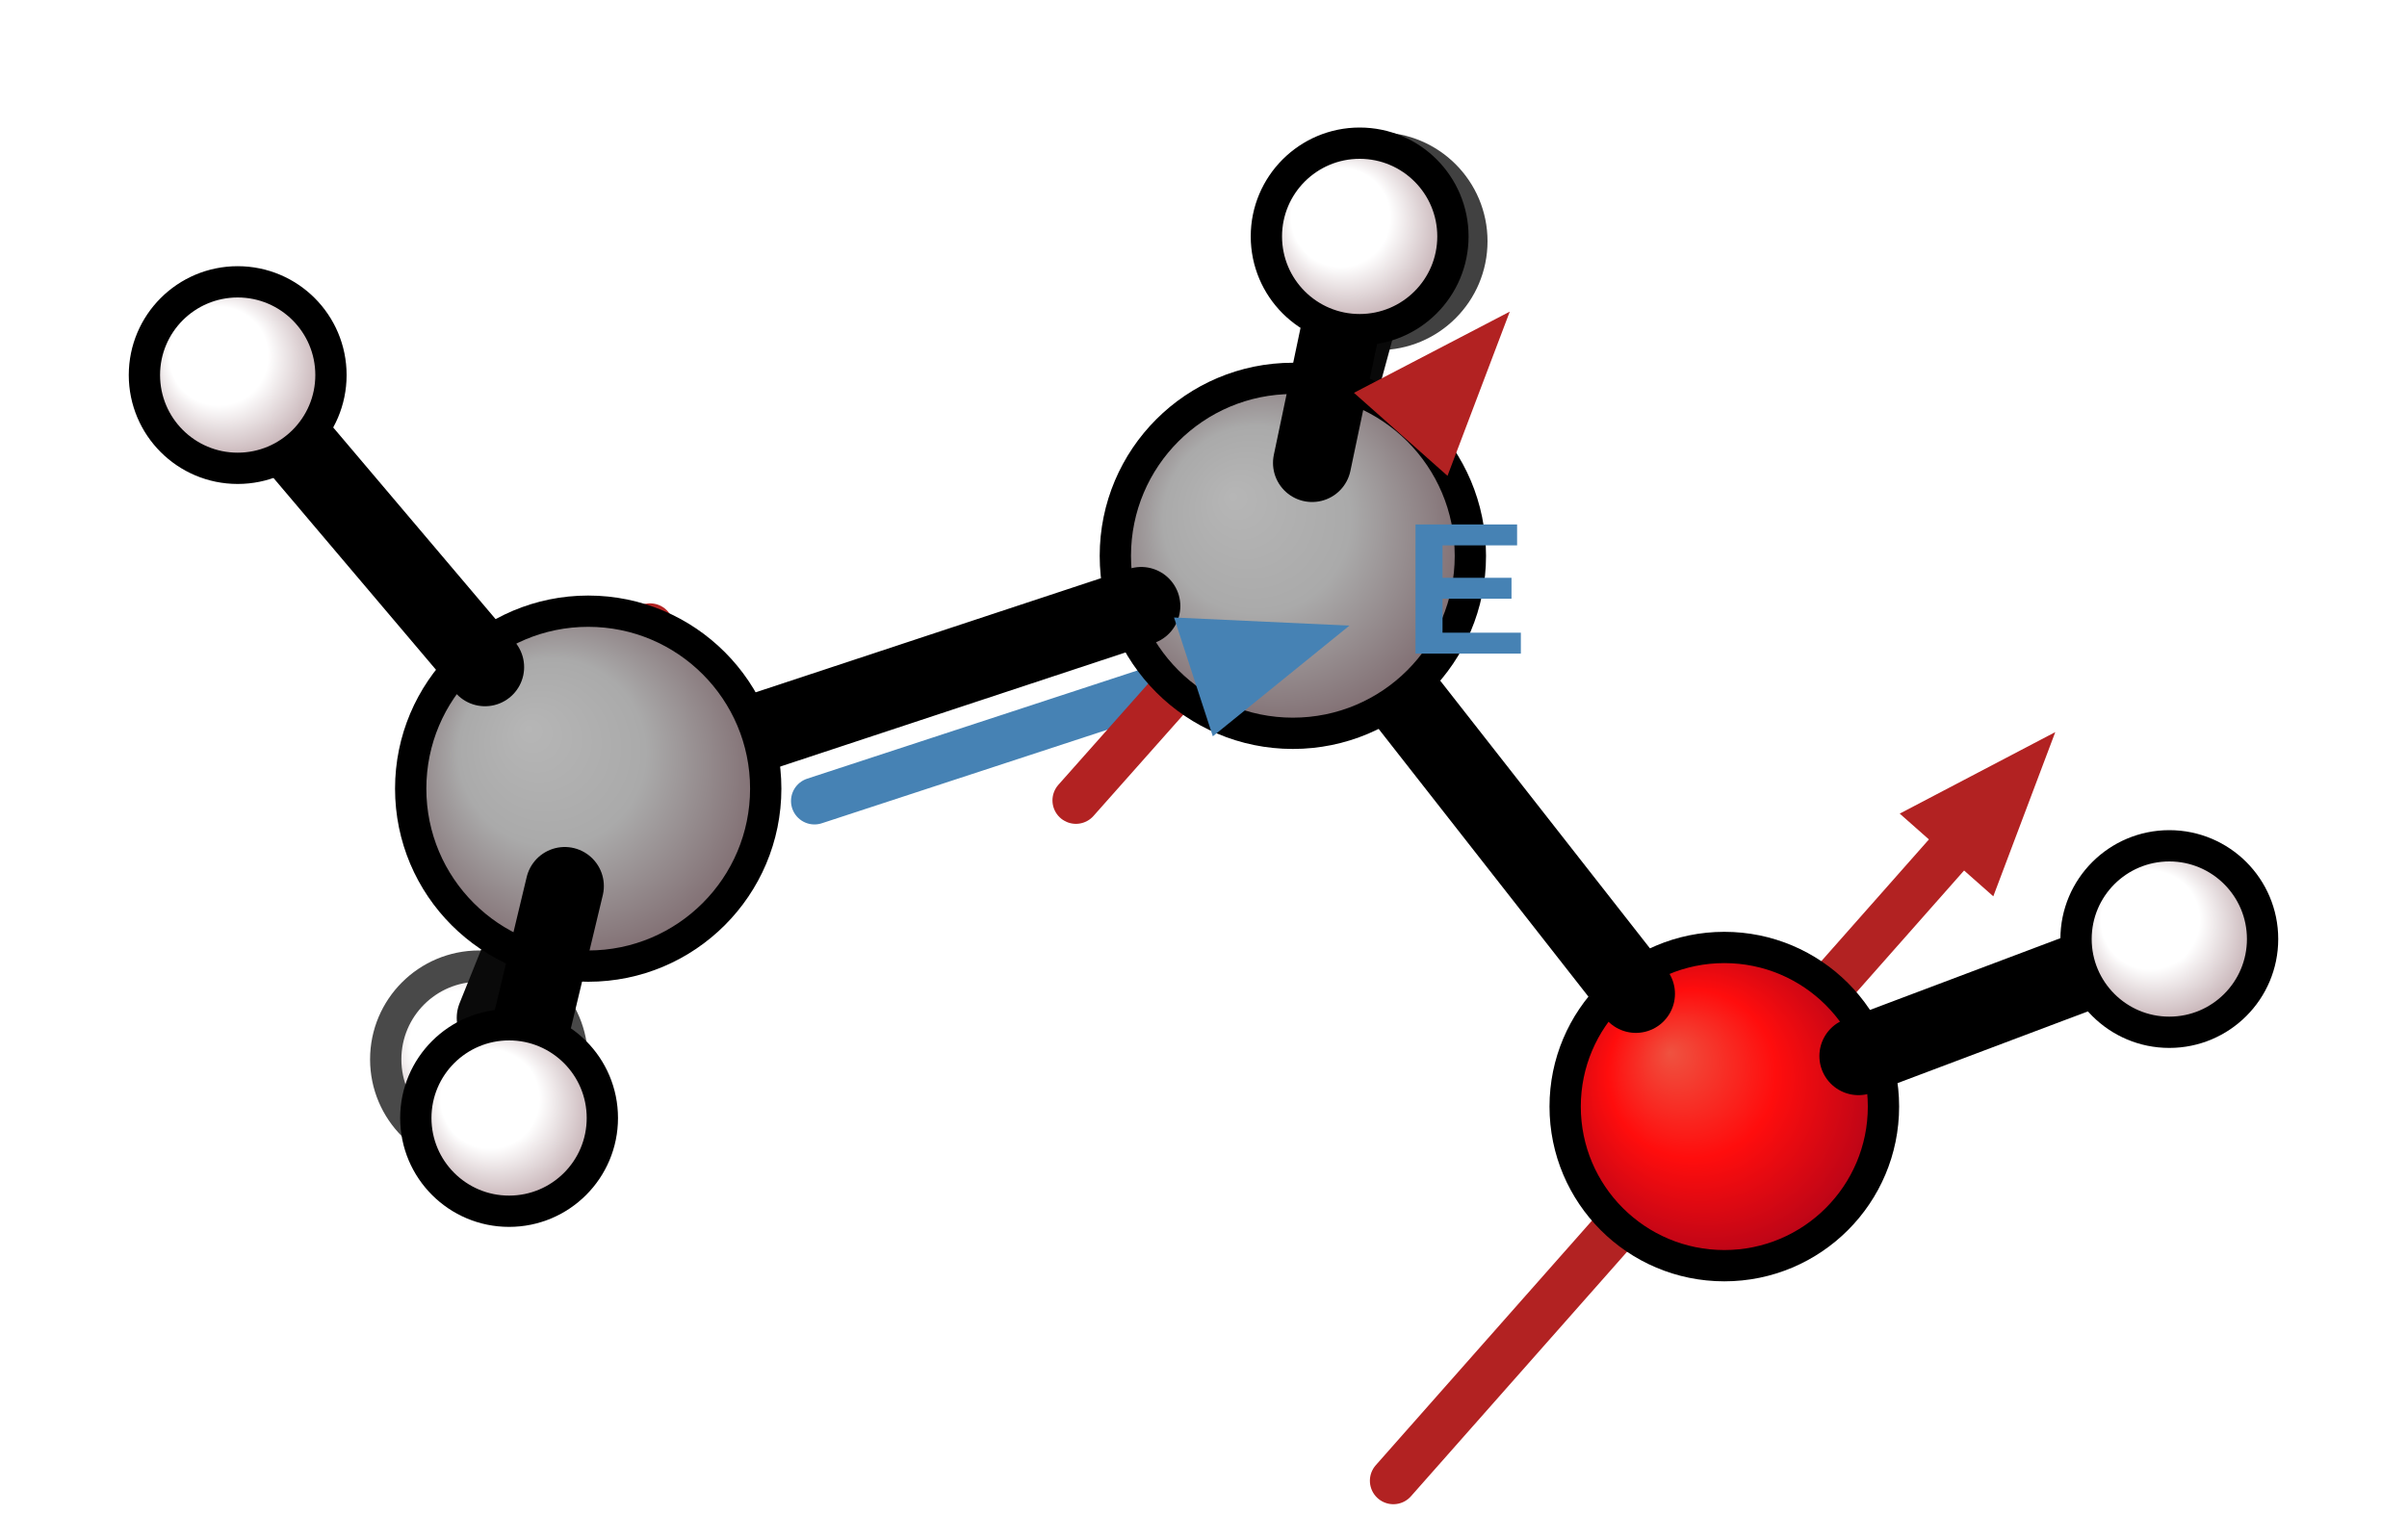
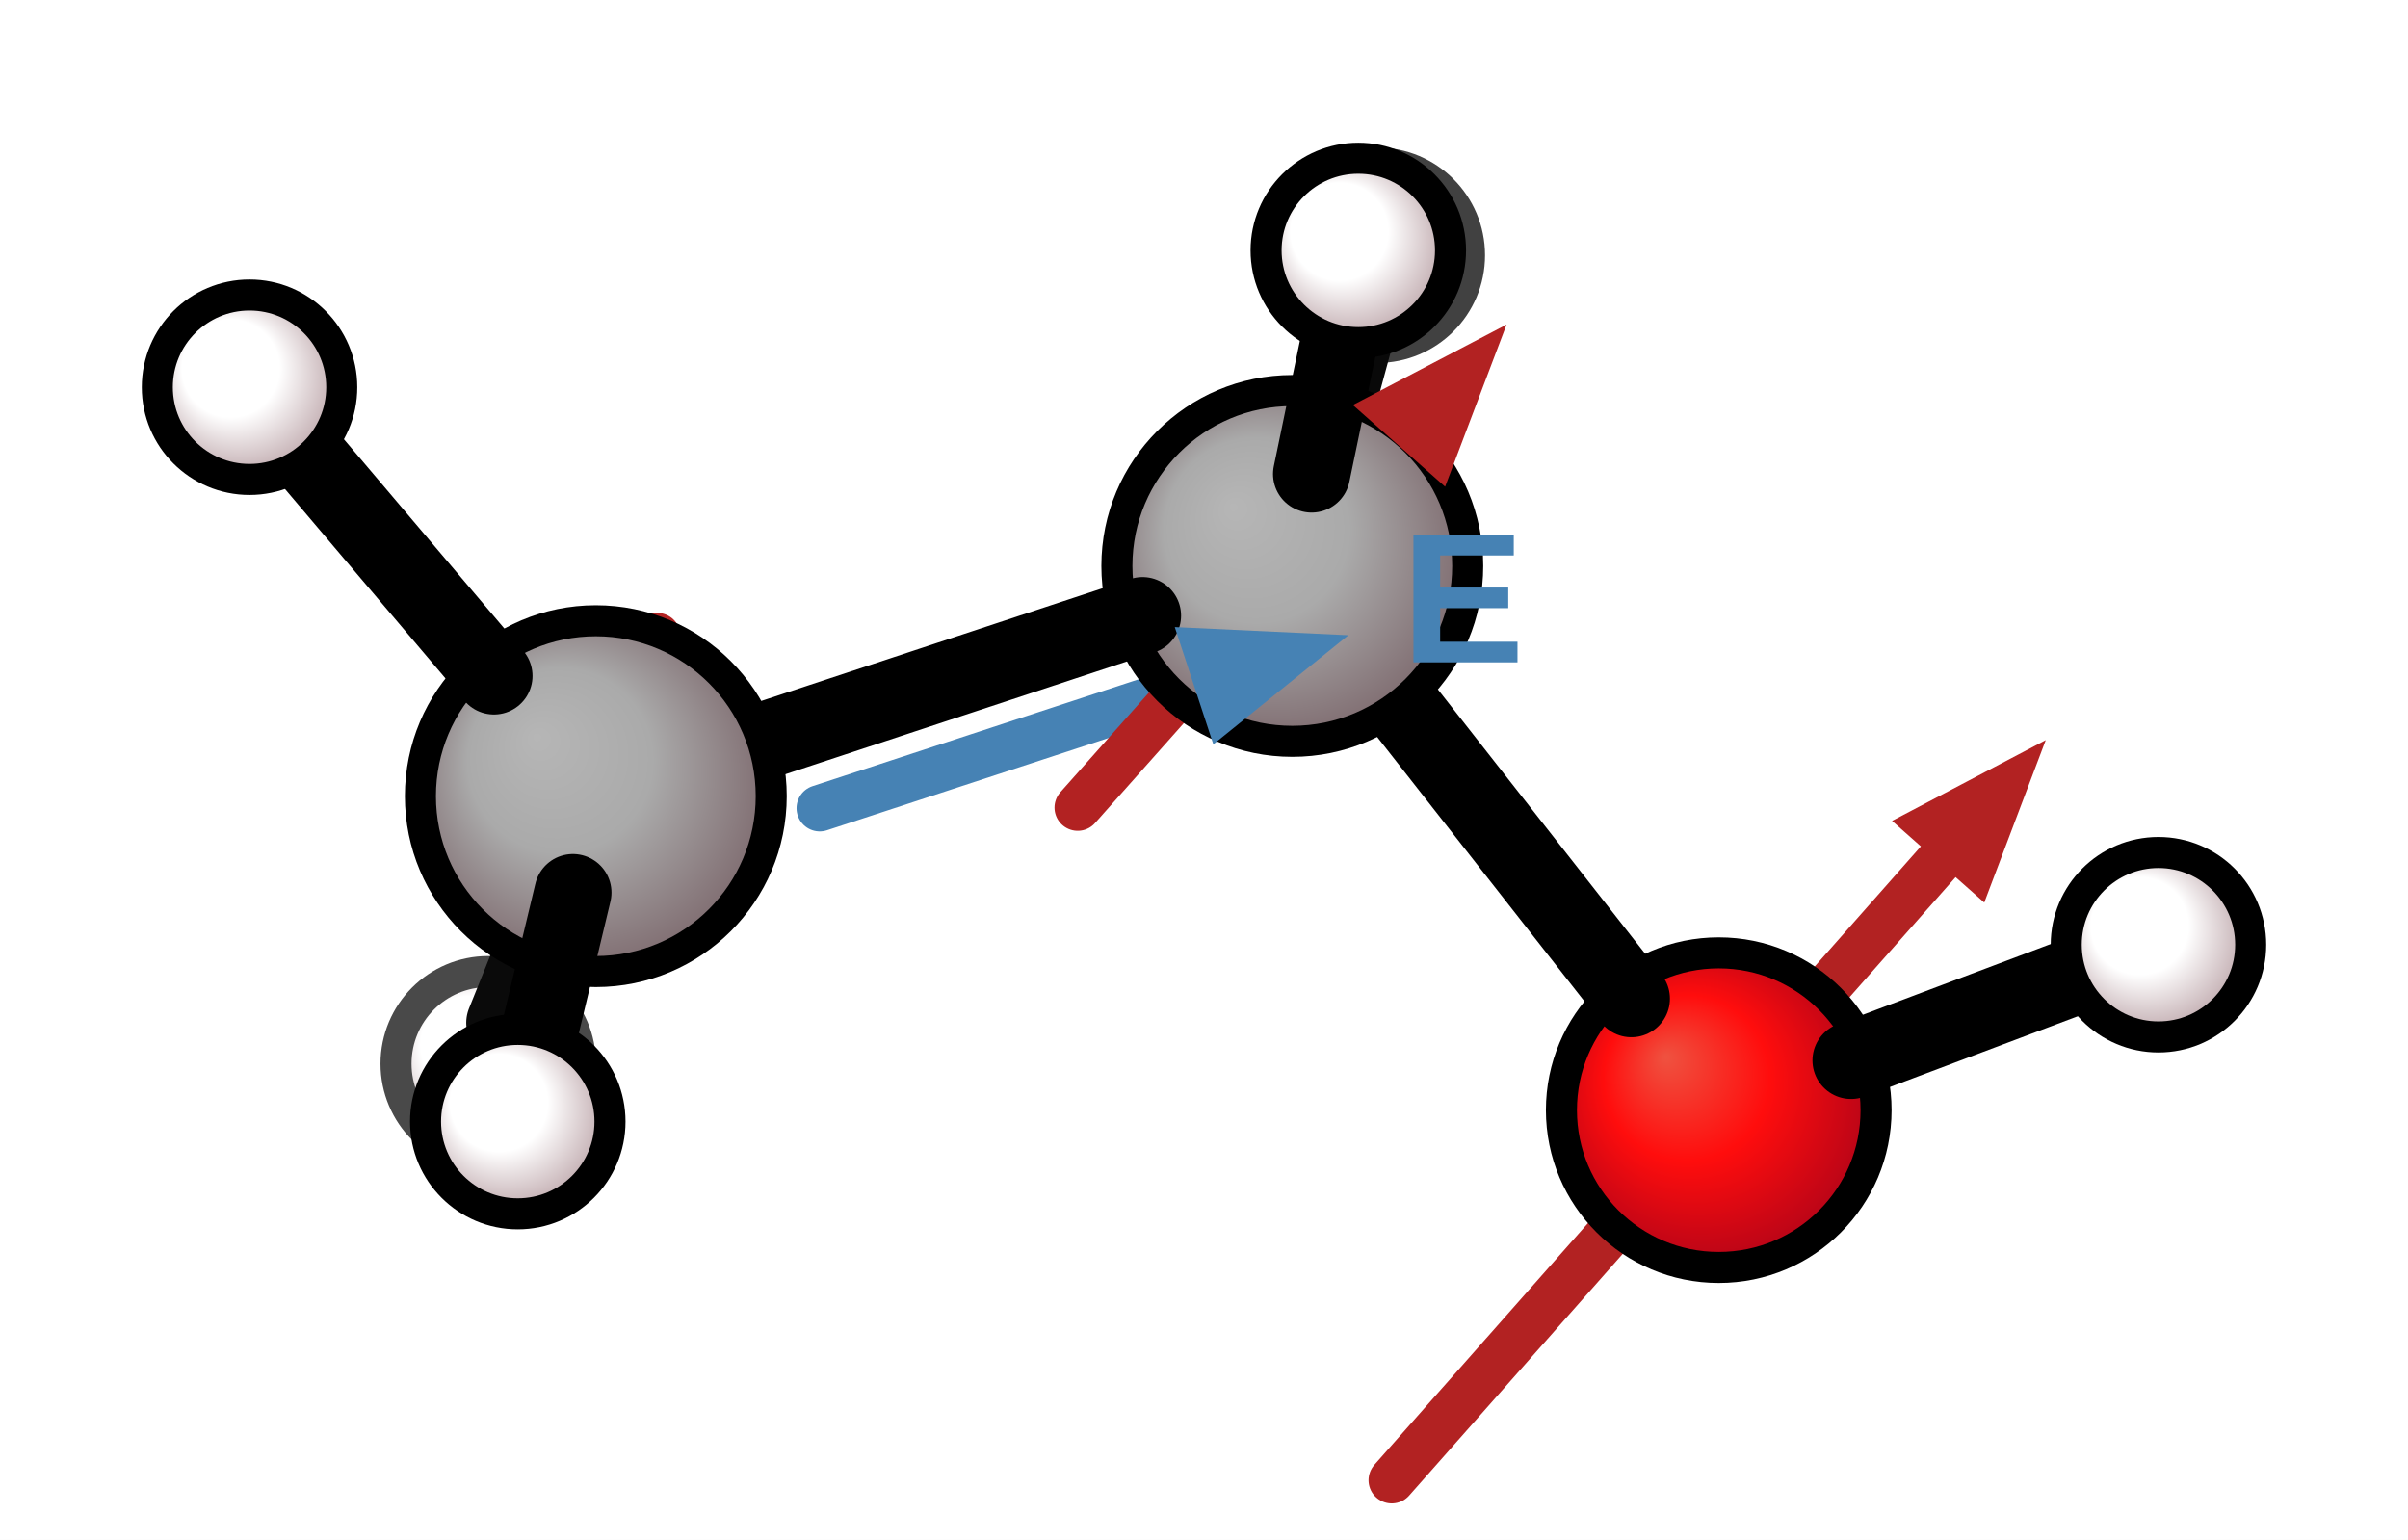
- <svg xmlns="http://www.w3.org/2000/svg" xmlns:xlink="http://www.w3.org/1999/xlink" viewBox="0 0 800 512" width="800" height="512">
+ <svg xmlns="http://www.w3.org/2000/svg" viewBox="0 0 799 511" width="799" height="511">
  <rect width="100%" height="100%" fill="#ffffff" />
  <defs>
-     <g id="x0a0">
-       <radialGradient id="x0g0" cx=".5" cy=".5" fx=".33" fy=".33" r=".66">
-         <stop offset="0%" stop-color="#b6b6b6" />
-         <stop offset="40%" stop-color="#aaaaaa" />
-         <stop offset="100%" stop-color="#6b4f55" />
-       </radialGradient>
-       <circle cx="0" cy="0" r="59.0" fill="url(#x0g0)" stroke="#000000" stroke-width="10.4" />
-     </g>
-     <g id="x0a1">
-       <radialGradient id="x0g1" cx=".5" cy=".5" fx=".33" fy=".33" r=".66">
-         <stop offset="0%" stop-color="#b6b6b6" />
-         <stop offset="40%" stop-color="#aaaaaa" />
-         <stop offset="100%" stop-color="#6b4f55" />
-       </radialGradient>
-       <circle cx="0" cy="0" r="59.0" fill="url(#x0g1)" stroke="#000000" stroke-width="10.4" />
-     </g>
-     <g id="x0a2">
-       <radialGradient id="x0g2" cx=".5" cy=".5" fx=".33" fy=".33" r=".66">
-         <stop offset="0%" stop-color="#ef5240" />
-         <stop offset="40%" stop-color="#ff0d0d" />
-         <stop offset="100%" stop-color="#93001d" />
-       </radialGradient>
-       <circle cx="0" cy="0" r="52.9" fill="url(#x0g2)" stroke="#000000" stroke-width="10.4" />
-     </g>
-     <g id="x0a3">
-       <radialGradient id="x0g3" cx=".5" cy=".5" fx=".33" fy=".33" r=".66">
-         <stop offset="0%" stop-color="#ffffff" />
-         <stop offset="40%" stop-color="#ffffff" />
-         <stop offset="100%" stop-color="#b0959a" />
-       </radialGradient>
-       <circle cx="0" cy="0" r="31.0" fill="url(#x0g3)" stroke="#494949" stroke-width="10.4" />
-     </g>
-     <g id="x0a4">
-       <radialGradient id="x0g4" cx=".5" cy=".5" fx=".33" fy=".33" r=".66">
-         <stop offset="0%" stop-color="#ffffff" />
-         <stop offset="40%" stop-color="#ffffff" />
-         <stop offset="100%" stop-color="#9d7b81" />
-       </radialGradient>
-       <circle cx="0" cy="0" r="31.0" fill="url(#x0g4)" stroke="#000000" stroke-width="10.4" />
-     </g>
-     <g id="x0a5">
-       <radialGradient id="x0g5" cx=".5" cy=".5" fx=".33" fy=".33" r=".66">
-         <stop offset="0%" stop-color="#ffffff" />
-         <stop offset="40%" stop-color="#ffffff" />
-         <stop offset="100%" stop-color="#9d7b81" />
-       </radialGradient>
-       <circle cx="0" cy="0" r="31.0" fill="url(#x0g5)" stroke="#000000" stroke-width="10.4" />
-     </g>
-     <g id="x0a6">
-       <radialGradient id="x0g6" cx=".5" cy=".5" fx=".33" fy=".33" r=".66">
-         <stop offset="0%" stop-color="#ffffff" />
-         <stop offset="40%" stop-color="#ffffff" />
-         <stop offset="100%" stop-color="#ae9297" />
-       </radialGradient>
-       <circle cx="0" cy="0" r="31.0" fill="url(#x0g6)" stroke="#414141" stroke-width="10.4" />
-     </g>
-     <g id="x0a7">
-       <radialGradient id="x0g7" cx=".5" cy=".5" fx=".33" fy=".33" r=".66">
-         <stop offset="0%" stop-color="#ffffff" />
-         <stop offset="40%" stop-color="#ffffff" />
-         <stop offset="100%" stop-color="#9d7b81" />
-       </radialGradient>
-       <circle cx="0" cy="0" r="31.0" fill="url(#x0g7)" stroke="#000000" stroke-width="10.4" />
-     </g>
-     <g id="x0a8">
-       <radialGradient id="x0g8" cx=".5" cy=".5" fx=".33" fy=".33" r=".66">
-         <stop offset="0%" stop-color="#ffffff" />
-         <stop offset="40%" stop-color="#ffffff" />
-         <stop offset="100%" stop-color="#9d7b81" />
-       </radialGradient>
-       <circle cx="0" cy="0" r="31.0" fill="url(#x0g8)" stroke="#000000" stroke-width="10.4" />
-     </g>
+     <radialGradient id="x0g0" cx=".5" cy=".5" fx=".33" fy=".33" r=".66">
+       <stop offset="0%" stop-color="#b6b6b6" />
+       <stop offset="40%" stop-color="#aaaaaa" />
+       <stop offset="100%" stop-color="#6b4f55" />
+     </radialGradient>
+     <radialGradient id="x0g1" cx=".5" cy=".5" fx=".33" fy=".33" r=".66">
+       <stop offset="0%" stop-color="#b6b6b6" />
+       <stop offset="40%" stop-color="#aaaaaa" />
+       <stop offset="100%" stop-color="#6b4f55" />
+     </radialGradient>
+     <radialGradient id="x0g2" cx=".5" cy=".5" fx=".33" fy=".33" r=".66">
+       <stop offset="0%" stop-color="#ef5240" />
+       <stop offset="40%" stop-color="#ff0d0d" />
+       <stop offset="100%" stop-color="#93001d" />
+     </radialGradient>
+     <radialGradient id="x0g3" cx=".5" cy=".5" fx=".33" fy=".33" r=".66">
+       <stop offset="0%" stop-color="#ffffff" />
+       <stop offset="40%" stop-color="#ffffff" />
+       <stop offset="100%" stop-color="#b0959a" />
+     </radialGradient>
+     <radialGradient id="x0g4" cx=".5" cy=".5" fx=".33" fy=".33" r=".66">
+       <stop offset="0%" stop-color="#ffffff" />
+       <stop offset="40%" stop-color="#ffffff" />
+       <stop offset="100%" stop-color="#9d7b81" />
+     </radialGradient>
+     <radialGradient id="x0g5" cx=".5" cy=".5" fx=".33" fy=".33" r=".66">
+       <stop offset="0%" stop-color="#ffffff" />
+       <stop offset="40%" stop-color="#ffffff" />
+       <stop offset="100%" stop-color="#9d7b81" />
+     </radialGradient>
+     <radialGradient id="x0g6" cx=".5" cy=".5" fx=".33" fy=".33" r=".66">
+       <stop offset="0%" stop-color="#ffffff" />
+       <stop offset="40%" stop-color="#ffffff" />
+       <stop offset="100%" stop-color="#ae9297" />
+     </radialGradient>
+     <radialGradient id="x0g7" cx=".5" cy=".5" fx=".33" fy=".33" r=".66">
+       <stop offset="0%" stop-color="#ffffff" />
+       <stop offset="40%" stop-color="#ffffff" />
+       <stop offset="100%" stop-color="#9d7b81" />
+     </radialGradient>
+     <radialGradient id="x0g8" cx=".5" cy=".5" fx=".33" fy=".33" r=".66">
+       <stop offset="0%" stop-color="#ffffff" />
+       <stop offset="40%" stop-color="#ffffff" />
+       <stop offset="100%" stop-color="#9d7b81" />
+     </radialGradient>
  </defs>
-   <use x="159.2" y="352.2" xlink:href="#x0a3" />
-   <line x1="164.8" y1="338.4" x2="184.9" y2="288.5" stroke="#0a0a0a" stroke-width="26.0" stroke-linecap="round" />
-   <use x="458.2" y="80.2" xlink:href="#x0a6" />
-   <line x1="453.8" y1="96.4" x2="438.1" y2="154.1" stroke="#090909" stroke-width="26.0" stroke-linecap="round" />
-   <line x1="463.1" y1="492.3" x2="646.9" y2="284.3" stroke="#b22222" stroke-width="15.6" stroke-linecap="round" />
-   <use x="573.1" y="367.9" xlink:href="#x0a2" />
-   <line x1="617.7" y1="351.1" x2="694.9" y2="322.0" stroke="#000000" stroke-width="26.0" stroke-linecap="round" />
-   <line x1="543.7" y1="330.4" x2="462.4" y2="226.6" stroke="#000000" stroke-width="26.0" stroke-linecap="round" />
-   <line x1="270.7" y1="266.3" x2="396.7" y2="225.0" stroke="#4682b4" stroke-width="15.6" stroke-linecap="round" />
-   <use x="721.0" y="312.2" xlink:href="#x0a8" />
-   <line x1="357.6" y1="266.1" x2="465.6" y2="144.4" stroke="#b22222" stroke-width="15.6" stroke-linecap="round" />
-   <use x="429.7" y="184.8" xlink:href="#x0a1" />
-   <line x1="379.3" y1="201.5" x2="245.9" y2="245.6" stroke="#000000" stroke-width="26.0" stroke-linecap="round" />
-   <line x1="436.1" y1="153.9" x2="448.5" y2="94.9" stroke="#000000" stroke-width="26.0" stroke-linecap="round" />
-   <line x1="216.1" y1="208.4" x2="194.4" y2="265.1" stroke="#b22222" stroke-width="15.6" stroke-linecap="round" />
-   <polygon points="174.9,316.0 175.0,257.6 213.8,272.5" fill="#b22222" />
-   <use x="195.5" y="262.2" xlink:href="#x0a0" />
-   <line x1="161.2" y1="221.8" x2="97.0" y2="146.0" stroke="#000000" stroke-width="26.0" stroke-linecap="round" />
-   <line x1="187.7" y1="294.6" x2="173.3" y2="354.7" stroke="#000000" stroke-width="26.0" stroke-linecap="round" />
-   <use x="79.0" y="124.7" xlink:href="#x0a5" />
-   <use x="169.2" y="371.7" xlink:href="#x0a4" />
-   <use x="451.9" y="78.6" xlink:href="#x0a7" />
-   <polygon points="501.8,103.6 481.1,158.2 450.0,130.6" fill="#b22222" />
-   <polygon points="683.1,243.4 662.5,298.0 631.4,270.5" fill="#b22222" />
-   <polygon points="448.5,208.0 403.1,244.8 390.2,205.3" fill="#4682b4" />
-   <text x="487.1" y="217.3" font-size="62.4" fill="#4682b4" font-family="Arial,sans-serif" text-anchor="middle" font-weight="bold">E</text>
+   <circle cx="162.0" cy="353.0" r="30.6" fill="url(#x0g3)" stroke="#494949" stroke-width="10.3" />
+   <line x1="167.5" y1="339.4" x2="187.3" y2="290.2" stroke="#0a0a0a" stroke-width="25.6" stroke-linecap="round" />
+   <circle cx="457.0" cy="84.7" r="30.6" fill="url(#x0g6)" stroke="#414141" stroke-width="10.3" />
+   <line x1="452.6" y1="100.6" x2="437.1" y2="157.6" stroke="#090909" stroke-width="25.6" stroke-linecap="round" />
+   <line x1="461.8" y1="491.2" x2="643.1" y2="286.0" stroke="#b22222" stroke-width="15.4" stroke-linecap="round" />
+   <circle cx="570.3" cy="368.4" r="52.2" fill="url(#x0g2)" stroke="#000000" stroke-width="10.3" />
+   <line x1="541.3" y1="331.4" x2="461.1" y2="229.1" stroke="#000000" stroke-width="25.6" stroke-linecap="round" />
+   <line x1="614.2" y1="351.9" x2="690.4" y2="323.2" stroke="#000000" stroke-width="25.6" stroke-linecap="round" />
+   <line x1="272.0" y1="268.2" x2="396.2" y2="227.5" stroke="#4682b4" stroke-width="15.4" stroke-linecap="round" />
+   <circle cx="716.2" cy="313.5" r="30.6" fill="url(#x0g8)" stroke="#000000" stroke-width="10.3" />
+   <line x1="357.6" y1="268.0" x2="464.2" y2="148.0" stroke="#b22222" stroke-width="15.4" stroke-linecap="round" />
+   <circle cx="428.8" cy="187.8" r="58.2" fill="url(#x0g1)" stroke="#000000" stroke-width="10.3" />
+   <line x1="379.1" y1="204.3" x2="247.4" y2="247.8" stroke="#000000" stroke-width="25.6" stroke-linecap="round" />
+   <line x1="435.2" y1="157.3" x2="447.3" y2="99.1" stroke="#000000" stroke-width="25.6" stroke-linecap="round" />
+   <line x1="218.1" y1="211.1" x2="196.7" y2="267.0" stroke="#b22222" stroke-width="15.4" stroke-linecap="round" />
+   <polygon points="177.4,317.3 177.5,259.7 215.8,274.3" fill="#b22222" />
+   <circle cx="197.7" cy="264.2" r="58.2" fill="url(#x0g0)" stroke="#000000" stroke-width="10.3" />
+   <line x1="190.1" y1="296.2" x2="175.9" y2="355.4" stroke="#000000" stroke-width="25.6" stroke-linecap="round" />
+   <line x1="163.9" y1="224.3" x2="100.6" y2="149.6" stroke="#000000" stroke-width="25.6" stroke-linecap="round" />
+   <circle cx="82.8" cy="128.5" r="30.6" fill="url(#x0g5)" stroke="#000000" stroke-width="10.3" />
+   <circle cx="171.8" cy="372.2" r="30.6" fill="url(#x0g4)" stroke="#000000" stroke-width="10.3" />
+   <circle cx="450.7" cy="83.1" r="30.6" fill="url(#x0g7)" stroke="#000000" stroke-width="10.3" />
+   <polygon points="499.9,107.7 479.5,161.5 448.9,134.4" fill="#b22222" />
+   <polygon points="678.8,245.6 658.4,299.5 627.8,272.4" fill="#b22222" />
+   <polygon points="447.4,210.8 402.6,247.0 389.8,208.1" fill="#4682b4" />
+   <text x="485.4" y="219.8" font-size="61.5" fill="#4682b4" font-family="Arial,sans-serif" text-anchor="middle" font-weight="bold">E</text>
</svg>
